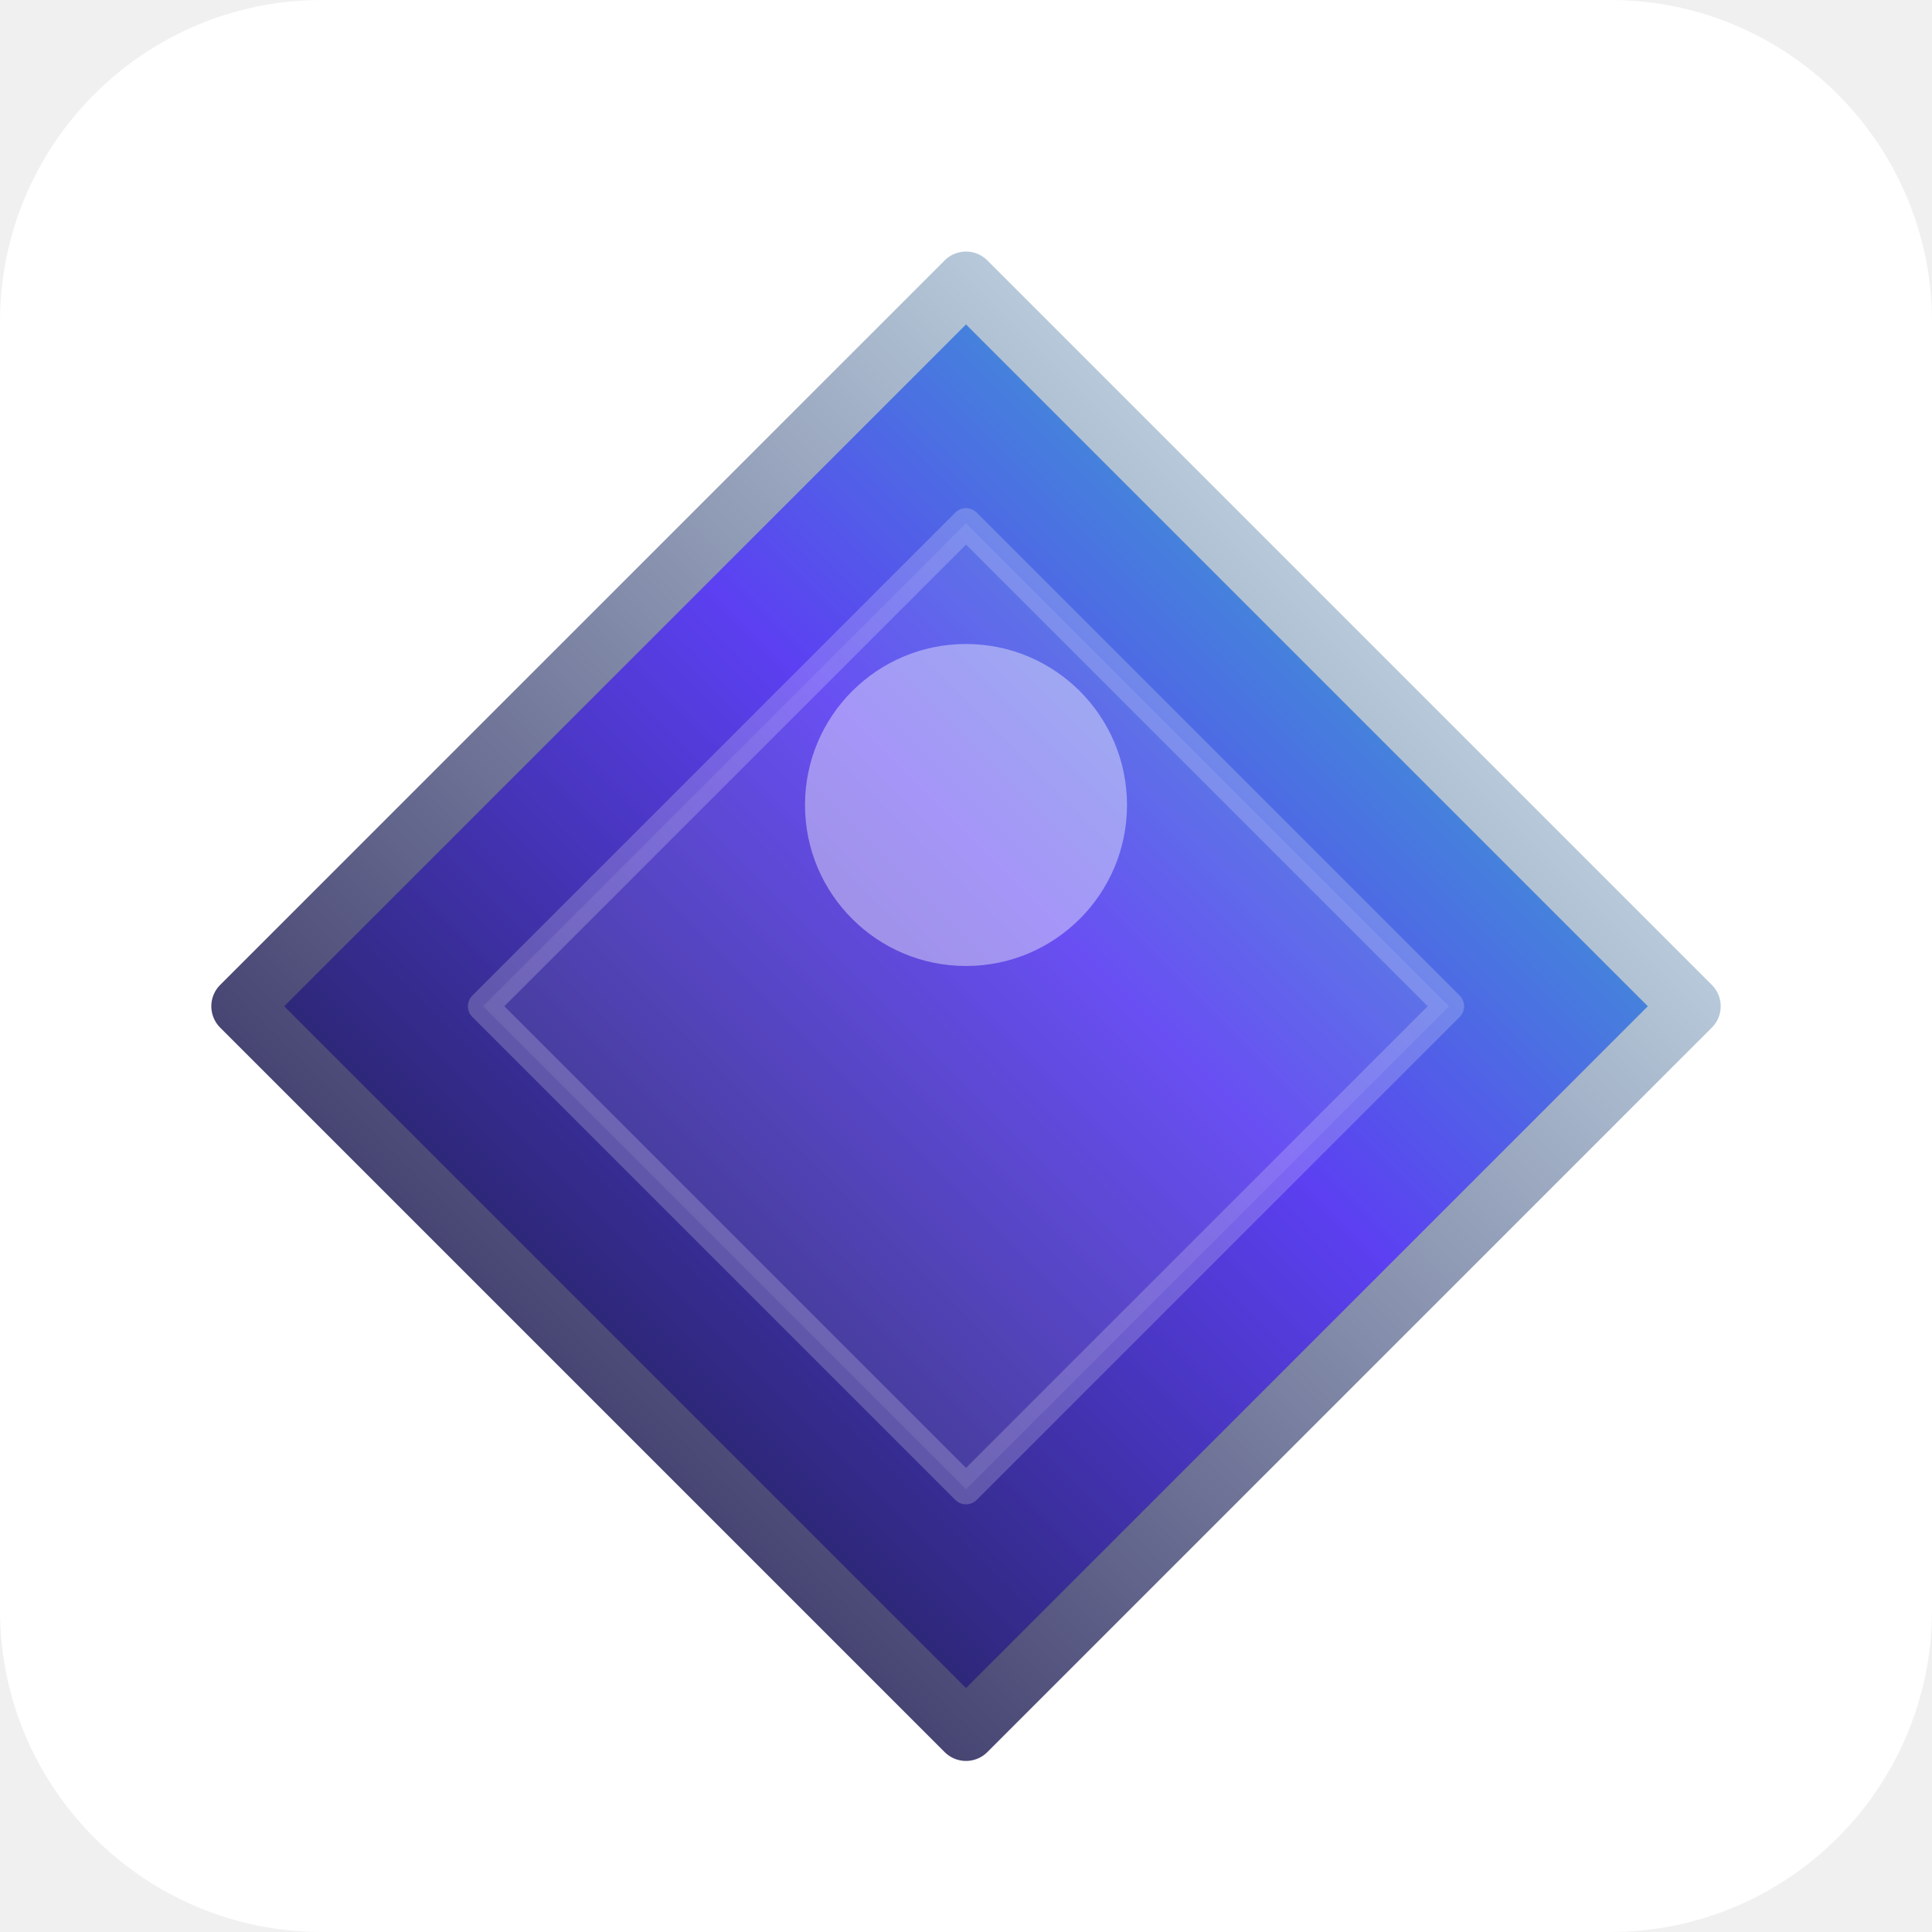
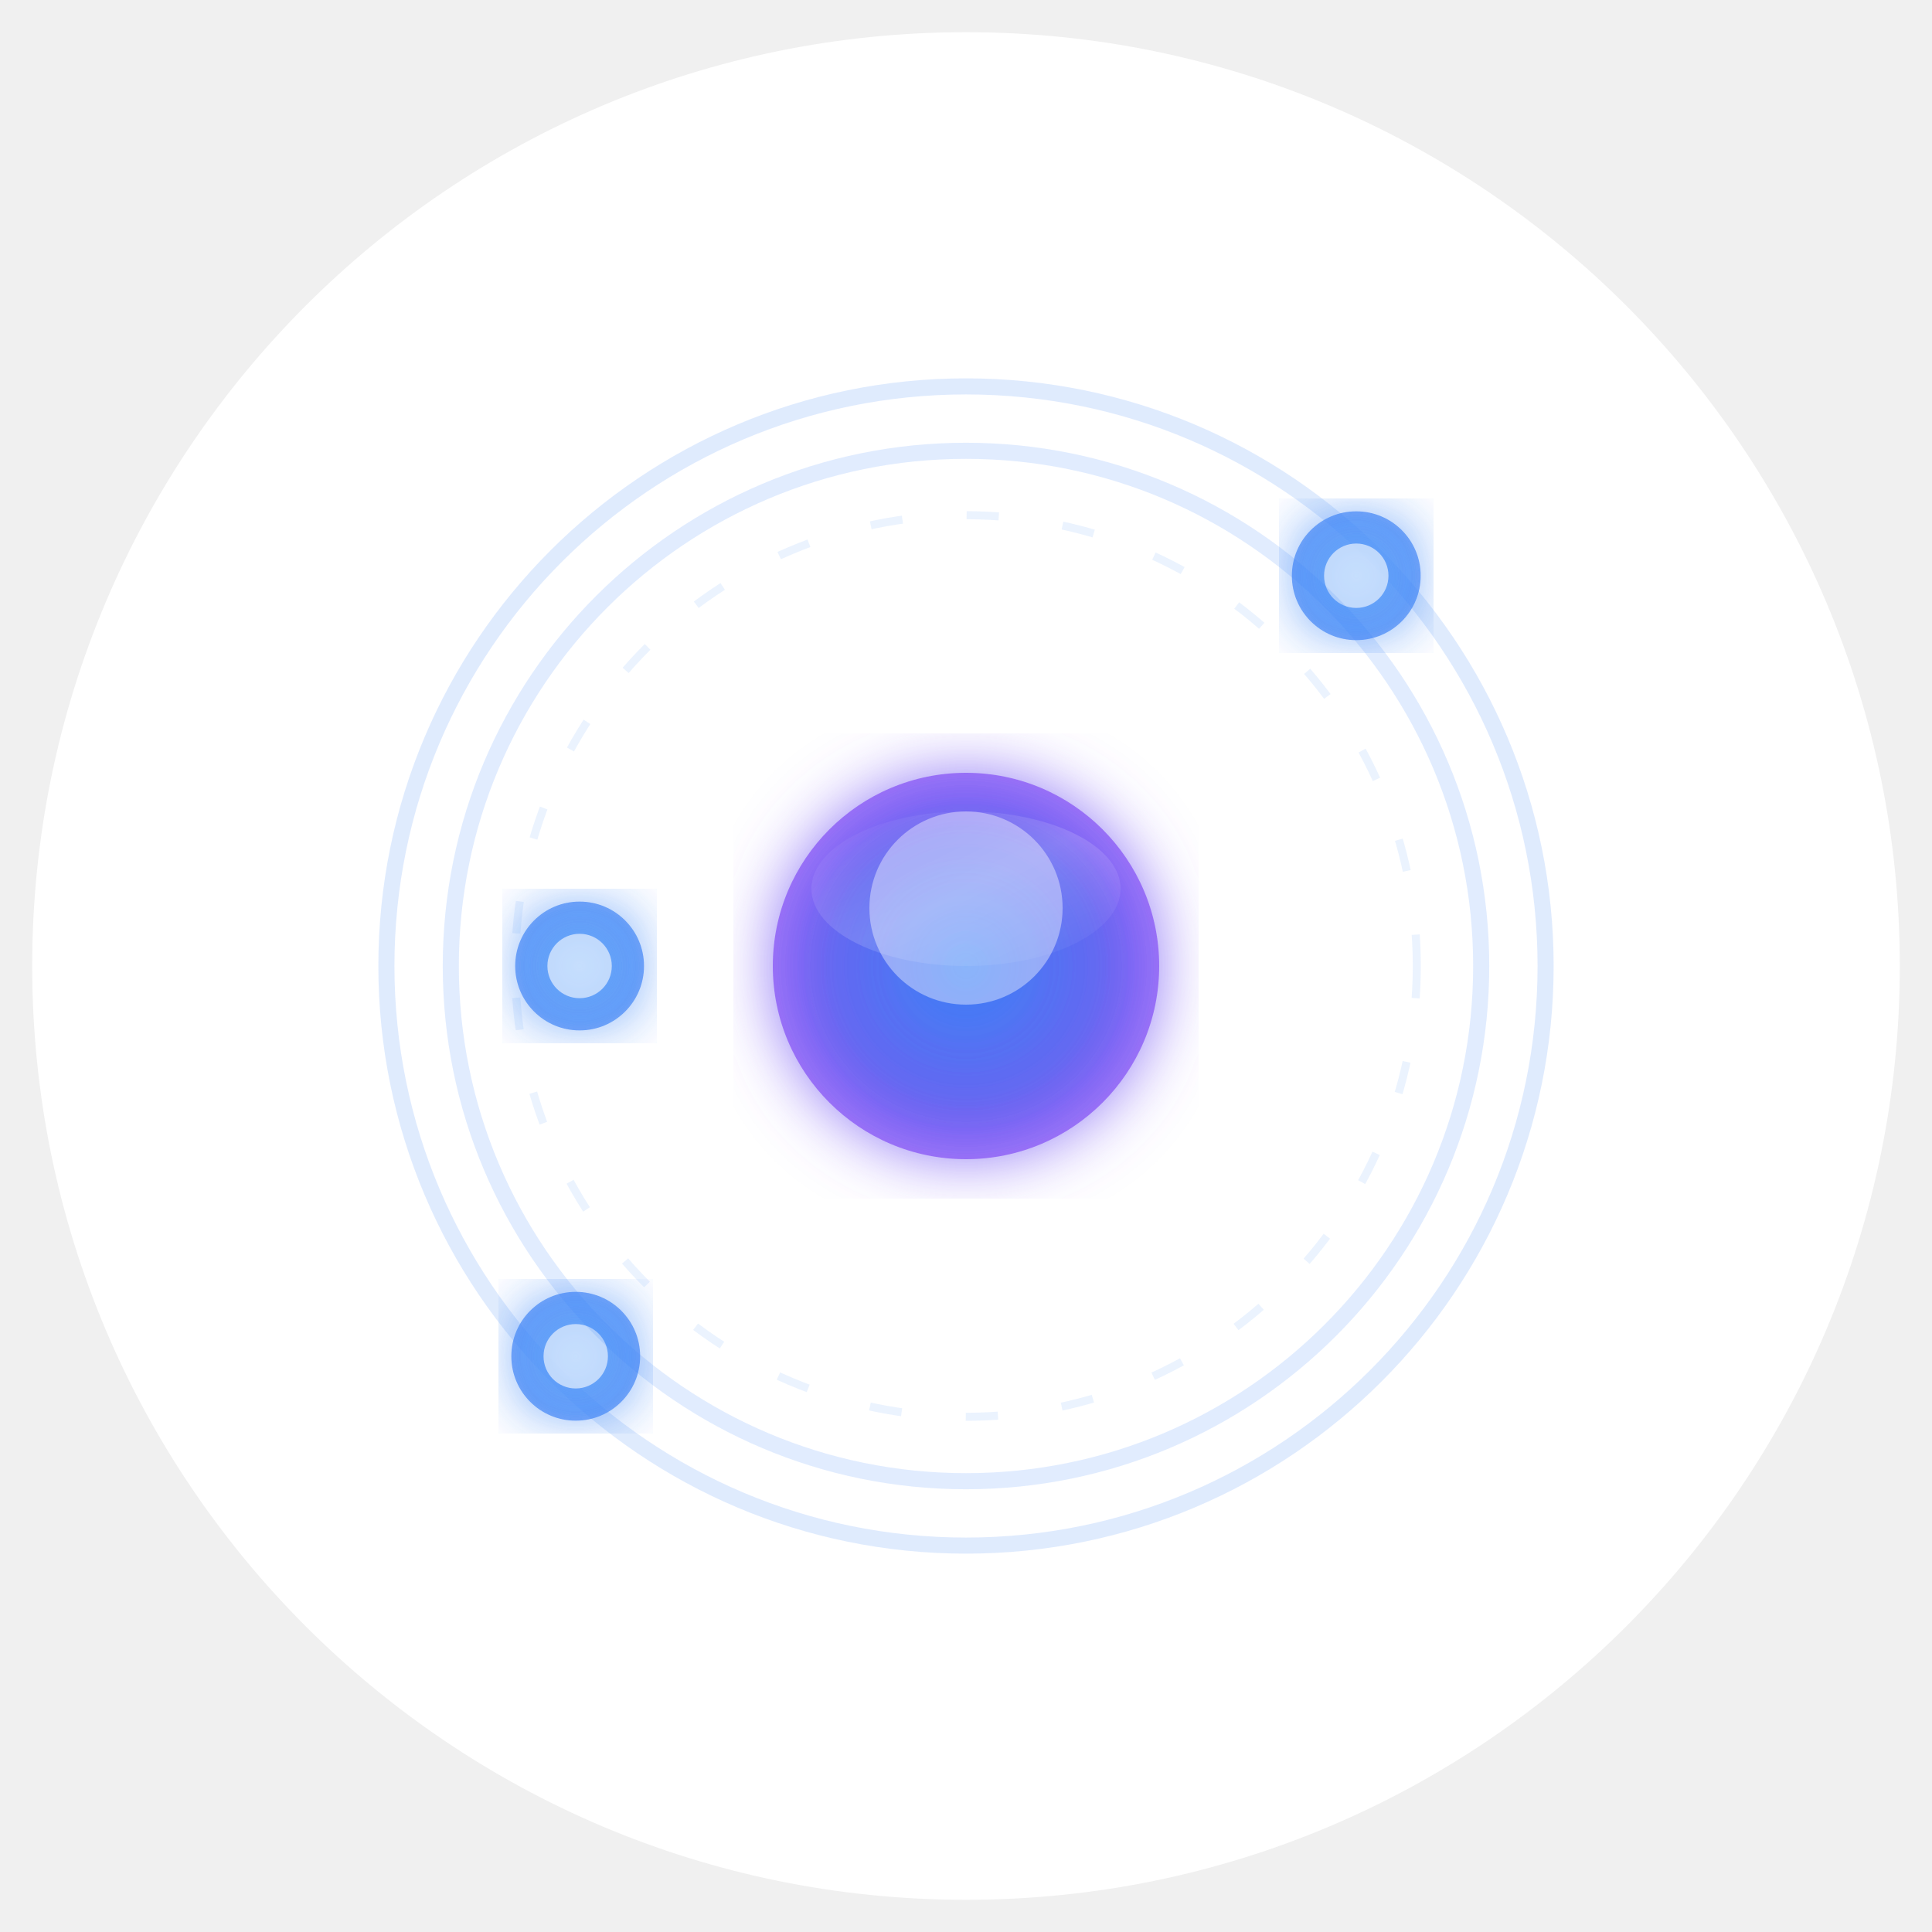
- <svg xmlns="http://www.w3.org/2000/svg" width="192" height="192" viewBox="0 0 192 192" role="img" aria-label="WorkOS app icon">
+ <svg xmlns="http://www.w3.org/2000/svg" width="192" height="192" viewBox="0 0 120 120" fill="none" role="img" aria-label="WorkOS app icon">
  <defs>
-     <linearGradient id="diamondFill192" x1="32" y1="160" x2="160" y2="32" gradientUnits="userSpaceOnUse">
-       <stop offset="0" stop-color="#0f172a" />
-       <stop offset="0.55" stop-color="#5c40f2" />
-       <stop offset="1" stop-color="#29d3c1" />
-     </linearGradient>
-     <linearGradient id="diamondStroke192" x1="32" y1="160" x2="160" y2="32" gradientUnits="userSpaceOnUse">
-       <stop offset="0" stop-color="#241b52" />
-       <stop offset="1" stop-color="#dff9ff" />
+     <radialGradient id="coreGradient192" cx="50%" cy="50%">
+       <stop offset="0%" stop-color="#3b82f6" stop-opacity="1" />
+       <stop offset="70%" stop-color="#6366f1" stop-opacity="0.9" />
+       <stop offset="100%" stop-color="#8b5cf6" stop-opacity="0.8" />
+     </radialGradient>
+     <radialGradient id="particleGradient192" cx="50%" cy="50%">
+       <stop offset="0%" stop-color="#60a5fa" stop-opacity="1" />
+       <stop offset="100%" stop-color="#3b82f6" stop-opacity="0.8" />
+     </radialGradient>
+     <filter id="glow192">
+       <feGaussianBlur stdDeviation="2" result="coloredBlur" />
+       <feMerge>
+         <feMergeNode in="coloredBlur" />
+         <feMergeNode in="SourceGraphic" />
+       </feMerge>
+     </filter>
+     <linearGradient id="shine192" x1="0%" y1="0%" x2="100%" y2="100%">
+       <stop offset="0%" stop-color="#ffffff" stop-opacity="0" />
+       <stop offset="50%" stop-color="#ffffff" stop-opacity="0.3" />
+       <stop offset="100%" stop-color="#ffffff" stop-opacity="0" />
    </linearGradient>
  </defs>
-   <rect width="192" height="192" rx="32" fill="#ffffff" />
-   <path d="M96 28 L168 100 L96 172 L24 100 Z" fill="url(#diamondFill192)" stroke="url(#diamondStroke192)" stroke-width="6" stroke-linejoin="round" />
-   <path d="M96 52 L144 100 L96 148 L48 100 Z" fill="rgba(255,255,255,0.08)" stroke="rgba(255,255,255,0.2)" stroke-width="3" stroke-linejoin="round" />
-   <circle cx="96" cy="80" r="16" fill="rgba(255,255,255,0.4)" />
+   <circle cx="60" cy="60" r="58" fill="#ffffff" />
+   <circle cx="60" cy="60" r="36" fill="none" stroke="url(#particleGradient192)" stroke-width="1" opacity="0.2" />
+   <circle cx="60" cy="60" r="28" fill="none" stroke="rgba(59, 130, 246, 0.1)" stroke-width="0.5" stroke-dasharray="2 4" />
+   <g>
+     <circle cx="84.24" cy="35.76" r="4" fill="url(#particleGradient192)" filter="url(#glow192)" opacity="0.9" />
+     <circle cx="84.24" cy="35.76" r="2" fill="rgba(255, 255, 255, 0.6)" />
+   </g>
+   <g>
+     <circle cx="35.76" cy="84.24" r="4" fill="url(#particleGradient192)" filter="url(#glow192)" opacity="0.9" />
+     <circle cx="35.76" cy="84.24" r="2" fill="rgba(255, 255, 255, 0.6)" />
+   </g>
+   <g>
+     <circle cx="36" cy="60" r="4" fill="url(#particleGradient192)" filter="url(#glow192)" opacity="0.9" />
+     <circle cx="36" cy="60" r="2" fill="rgba(255, 255, 255, 0.6)" />
+   </g>
+   <circle cx="60" cy="60" r="12" fill="url(#coreGradient192)" filter="url(#glow192)" />
+   <circle cx="60" cy="56.4" r="6" fill="rgba(255, 255, 255, 0.4)" />
+   <ellipse cx="60" cy="55.2" rx="9.6" ry="4.8" fill="url(#shine192)" opacity="0.5" />
+   <circle cx="60" cy="60" r="32" fill="none" stroke="rgba(59, 130, 246, 0.15)" stroke-width="1" />
</svg>
